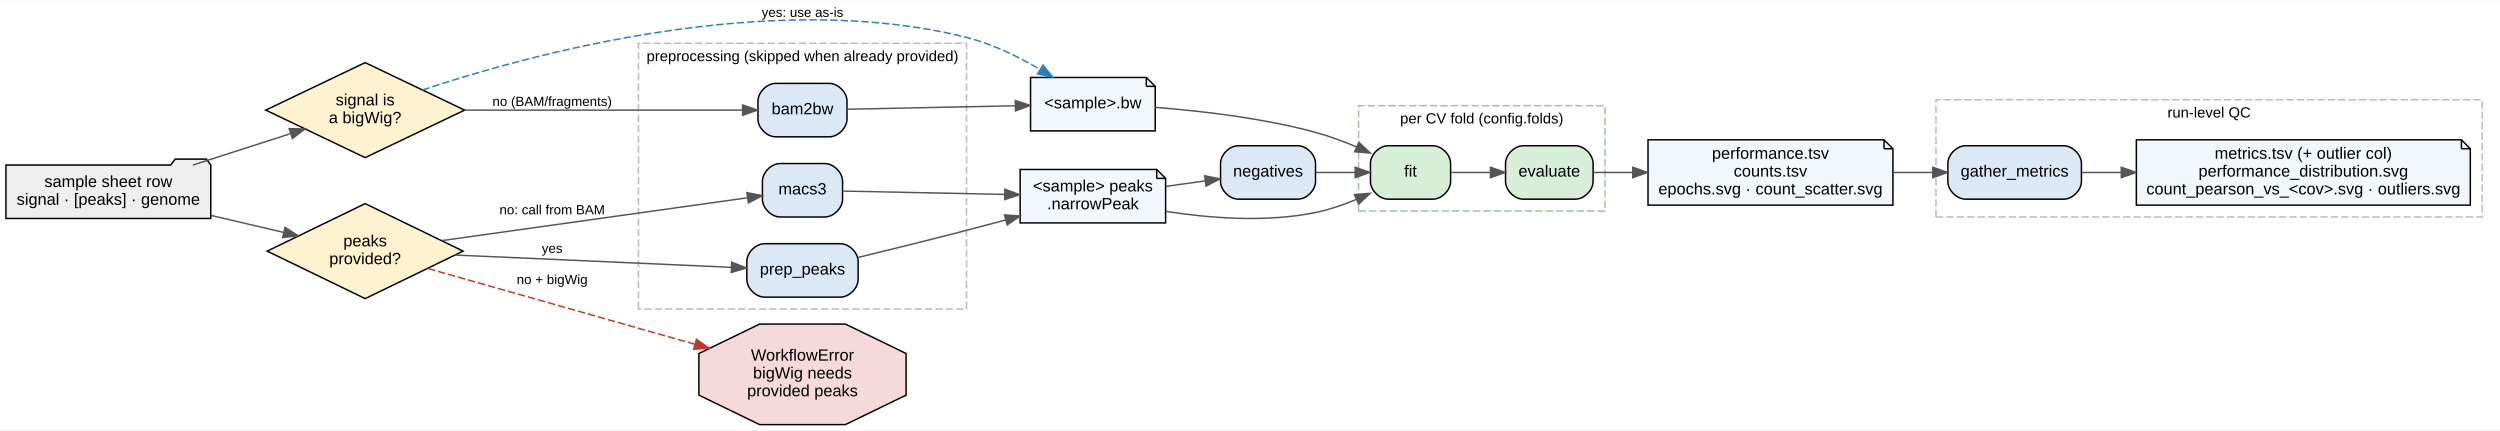
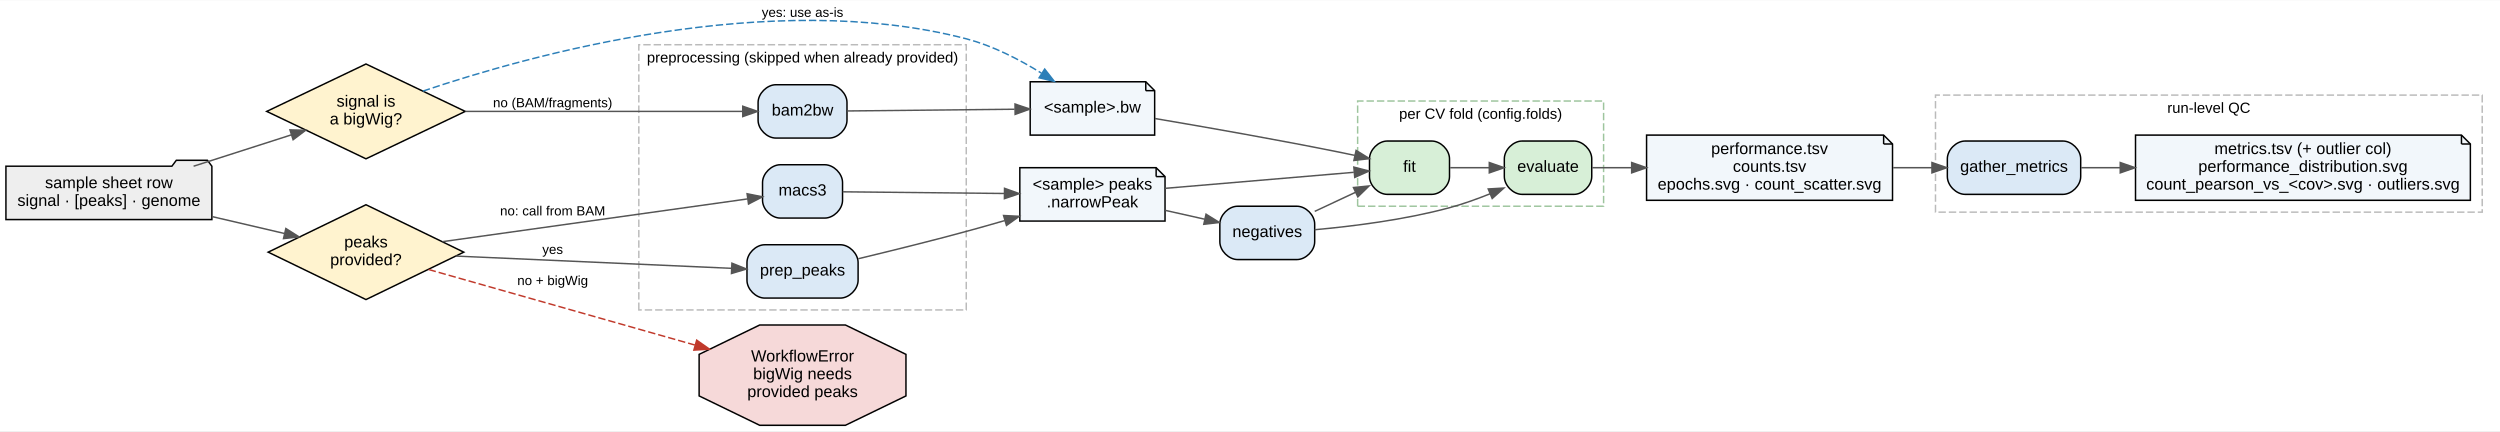
- <svg xmlns="http://www.w3.org/2000/svg" width="1684pt" height="290pt" viewBox="0.00 0.00 1684.30 289.68">
-   <g id="graph0" class="graph" transform="scale(1 1) rotate(0) translate(4 285.68)">
-     <polygon fill="white" stroke="transparent" points="-4,4 -4,-285.68 1680.3,-285.68 1680.3,4 -4,4" />
+ <svg xmlns="http://www.w3.org/2000/svg" width="1687pt" height="291pt" viewBox="0.00 0.00 1687.30 290.68">
+   <g id="graph0" class="graph" transform="scale(1 1) rotate(0) translate(4 286.68)">
+     <polygon fill="white" stroke="transparent" points="-4,4 -4,-286.68 1683.3,-286.68 1683.3,4 -4,4" />
    <g id="clust1" class="cluster">
-       <polygon fill="white" stroke="#bbbbbb" stroke-dasharray="5,2" points="426.15,-77.68 426.15,-256.68 647.15,-256.68 647.15,-77.68 426.15,-77.68" />
-       <text text-anchor="middle" x="536.65" y="-244.68" font-family="Arial" font-size="10.00">preprocessing (skipped when already provided)</text>
+       <polygon fill="white" stroke="#bbbbbb" stroke-dasharray="5,2" points="427.15,-77.68 427.15,-256.68 648.15,-256.68 648.15,-77.68 427.15,-77.68" />
+       <text text-anchor="middle" x="537.65" y="-244.68" font-family="Arial" font-size="10.00">preprocessing (skipped when already provided)</text>
    </g>
    <g id="clust2" class="cluster">
-       <polygon fill="white" stroke="#9ec59e" stroke-dasharray="5,2" points="911.3,-143.68 911.3,-214.68 1077.3,-214.68 1077.3,-143.68 911.3,-143.68" />
-       <text text-anchor="middle" x="994.3" y="-202.68" font-family="Arial" font-size="10.00">per CV fold (config.folds)</text>
+       <polygon fill="white" stroke="#9ec59e" stroke-dasharray="5,2" points="912.3,-147.68 912.3,-218.68 1078.3,-218.68 1078.3,-147.68 912.3,-147.68" />
+       <text text-anchor="middle" x="995.3" y="-206.68" font-family="Arial" font-size="10.00">per CV fold (config.folds)</text>
    </g>
    <g id="clust3" class="cluster">
-       <polygon fill="white" stroke="#bbbbbb" stroke-dasharray="5,2" points="1300.3,-139.68 1300.3,-218.68 1668.3,-218.68 1668.3,-139.68 1300.3,-139.68" />
-       <text text-anchor="middle" x="1484.3" y="-206.68" font-family="Arial" font-size="10.00">run-level QC</text>
+       <polygon fill="white" stroke="#bbbbbb" stroke-dasharray="5,2" points="1302.3,-143.68 1302.3,-222.68 1671.3,-222.68 1671.3,-143.68 1302.3,-143.68" />
+       <text text-anchor="middle" x="1486.8" y="-210.68" font-family="Arial" font-size="10.00">run-level QC</text>
    </g>
    <g id="node1" class="node">
-       <polygon fill="#eeeeee" stroke="black" points="138,-174.68 135,-178.68 114,-178.68 111,-174.68 0,-174.68 0,-138.68 138,-138.68 138,-174.68" />
-       <text text-anchor="middle" x="69" y="-159.88" font-family="Arial" font-size="11.00">sample sheet row</text>
-       <text text-anchor="middle" x="69" y="-147.88" font-family="Arial" font-size="11.00">signal · [peaks] · genome</text>
+       <polygon fill="#eeeeee" stroke="black" points="139,-174.68 136,-178.68 115,-178.68 112,-174.68 0,-174.68 0,-138.68 139,-138.68 139,-174.68" />
+       <text text-anchor="middle" x="69.5" y="-159.88" font-family="Arial" font-size="11.00">sample sheet row</text>
+       <text text-anchor="middle" x="69.5" y="-147.88" font-family="Arial" font-size="11.00">signal · [peaks] · genome</text>
    </g>
    <g id="node2" class="node">
-       <polygon fill="#fff3cf" stroke="black" points="242,-243.68 175,-211.68 242,-179.68 309,-211.68 242,-243.68" />
-       <text text-anchor="middle" x="242" y="-214.88" font-family="Arial" font-size="11.00">signal is</text>
-       <text text-anchor="middle" x="242" y="-202.88" font-family="Arial" font-size="11.00">a bigWig?</text>
+       <polygon fill="#fff3cf" stroke="black" points="243,-243.68 176,-211.68 243,-179.68 310,-211.68 243,-243.68" />
+       <text text-anchor="middle" x="243" y="-214.88" font-family="Arial" font-size="11.00">signal is</text>
+       <text text-anchor="middle" x="243" y="-202.88" font-family="Arial" font-size="11.00">a bigWig?</text>
    </g>
    <g id="edge1" class="edge">
-       <path fill="none" stroke="#555555" d="M125.99,-174.69C147.17,-181.5 171.1,-189.19 191.63,-195.8" />
-       <polygon fill="#555555" stroke="#555555" points="190.81,-199.21 201.4,-198.94 192.96,-192.55 190.81,-199.21" />
+       <path fill="none" stroke="#555555" d="M126.66,-174.69C147.99,-181.53 172.11,-189.26 192.76,-195.89" />
+       <polygon fill="#555555" stroke="#555555" points="191.7,-199.22 202.29,-198.94 193.83,-192.55 191.7,-199.22" />
    </g>
    <g id="node3" class="node">
-       <polygon fill="#fff3cf" stroke="black" points="242,-148.68 176,-116.68 242,-84.68 308,-116.68 242,-148.68" />
-       <text text-anchor="middle" x="242" y="-119.88" font-family="Arial" font-size="11.00">peaks</text>
-       <text text-anchor="middle" x="242" y="-107.88" font-family="Arial" font-size="11.00">provided?</text>
+       <polygon fill="#fff3cf" stroke="black" points="243,-148.68 177,-116.68 243,-84.68 309,-116.68 243,-148.68" />
+       <text text-anchor="middle" x="243" y="-119.88" font-family="Arial" font-size="11.00">peaks</text>
+       <text text-anchor="middle" x="243" y="-107.88" font-family="Arial" font-size="11.00">provided?</text>
    </g>
    <g id="edge5" class="edge">
-       <path fill="none" stroke="#555555" d="M138.08,-140.75C154.35,-136.95 171.5,-132.93 187.04,-129.3" />
-       <polygon fill="#555555" stroke="#555555" points="188.05,-132.66 196.99,-126.97 186.46,-125.84 188.05,-132.66" />
+       <path fill="none" stroke="#555555" d="M139.27,-140.64C155.47,-136.86 172.52,-132.88 187.97,-129.28" />
+       <polygon fill="#555555" stroke="#555555" points="188.93,-132.65 197.87,-126.97 187.34,-125.83 188.93,-132.65" />
    </g>
    <g id="node4" class="node">
-       <path fill="#dbe9f6" stroke="black" d="M554.65,-229.68C554.65,-229.68 518.65,-229.68 518.65,-229.68 512.65,-229.68 506.65,-223.68 506.65,-217.68 506.65,-217.68 506.65,-205.68 506.65,-205.68 506.65,-199.68 512.65,-193.68 518.65,-193.68 518.65,-193.68 554.65,-193.68 554.65,-193.68 560.65,-193.68 566.65,-199.68 566.65,-205.68 566.65,-205.68 566.65,-217.68 566.65,-217.68 566.65,-223.68 560.65,-229.68 554.65,-229.68" />
-       <text text-anchor="middle" x="536.65" y="-208.88" font-family="Arial" font-size="11.00">bam2bw</text>
+       <path fill="#dbe9f6" stroke="black" d="M555.65,-229.68C555.65,-229.68 519.65,-229.68 519.65,-229.68 513.65,-229.68 507.65,-223.68 507.65,-217.68 507.65,-217.68 507.65,-205.68 507.65,-205.68 507.65,-199.68 513.65,-193.68 519.65,-193.68 519.65,-193.68 555.65,-193.68 555.65,-193.68 561.65,-193.68 567.65,-199.68 567.65,-205.68 567.65,-205.68 567.65,-217.68 567.65,-217.68 567.65,-223.68 561.65,-229.68 555.65,-229.68" />
+       <text text-anchor="middle" x="537.65" y="-208.88" font-family="Arial" font-size="11.00">bam2bw</text>
    </g>
    <g id="edge2" class="edge">
-       <path fill="none" stroke="#555555" d="M309.04,-211.68C366.56,-211.68 448.05,-211.68 496.02,-211.68" />
-       <polygon fill="#555555" stroke="#555555" points="496.3,-215.18 506.3,-211.68 496.3,-208.18 496.3,-215.18" />
-       <text text-anchor="middle" x="368" y="-214.48" font-family="Arial" font-size="9.00">no (BAM/fragments)</text>
+       <path fill="none" stroke="#555555" d="M310.04,-211.68C367.56,-211.68 449.05,-211.68 497.02,-211.68" />
+       <polygon fill="#555555" stroke="#555555" points="497.3,-215.18 507.3,-211.68 497.3,-208.18 497.3,-215.18" />
+       <text text-anchor="middle" x="369" y="-214.48" font-family="Arial" font-size="9.00">no (BAM/fragments)</text>
    </g>
    <g id="node7" class="node">
-       <polygon fill="#f2f7fb" stroke="black" points="768.3,-233.68 690.3,-233.68 690.3,-197.68 774.3,-197.68 774.3,-227.68 768.3,-233.68" />
-       <polyline fill="none" stroke="black" points="768.3,-233.68 768.3,-227.68 " />
-       <polyline fill="none" stroke="black" points="774.3,-227.68 768.3,-227.68 " />
-       <text text-anchor="middle" x="732.3" y="-212.88" font-family="Arial" font-size="11.00">&lt;sample&gt;.bw</text>
+       <polygon fill="#f2f7fb" stroke="black" points="769.3,-231.68 691.3,-231.68 691.3,-195.68 775.3,-195.68 775.3,-225.68 769.3,-231.68" />
+       <polyline fill="none" stroke="black" points="769.3,-231.68 769.3,-225.68 " />
+       <polyline fill="none" stroke="black" points="775.3,-225.68 769.3,-225.68 " />
+       <text text-anchor="middle" x="733.3" y="-210.88" font-family="Arial" font-size="11.00">&lt;sample&gt;.bw</text>
    </g>
    <g id="edge4" class="edge">
-       <path fill="none" stroke="#2c7fb8" stroke-dasharray="5,2" d="M280.62,-225.24C352.74,-249.26 515,-293.79 647.15,-260.68 664.45,-256.34 682.08,-247.69 696.7,-239.13" />
-       <polygon fill="#2c7fb8" stroke="#2c7fb8" points="698.67,-242.03 705.39,-233.84 695.03,-236.05 698.67,-242.03" />
-       <text text-anchor="middle" x="536.65" y="-274.48" font-family="Arial" font-size="9.00">yes: use as-is</text>
+       <path fill="none" stroke="#2c7fb8" stroke-dasharray="5,2" d="M281.4,-225.36C353.47,-249.74 516.14,-295.04 648.15,-260.68 665.98,-256.03 684.05,-246.69 698.84,-237.54" />
+       <polygon fill="#2c7fb8" stroke="#2c7fb8" points="701.08,-240.26 707.6,-231.92 697.3,-234.37 701.08,-240.26" />
+       <text text-anchor="middle" x="537.65" y="-275.48" font-family="Arial" font-size="9.00">yes: use as-is</text>
    </g>
    <g id="node5" class="node">
-       <path fill="#dbe9f6" stroke="black" d="M551.65,-175.68C551.65,-175.68 521.65,-175.68 521.65,-175.68 515.65,-175.68 509.65,-169.68 509.65,-163.68 509.65,-163.68 509.65,-151.68 509.65,-151.68 509.65,-145.68 515.65,-139.68 521.65,-139.68 521.65,-139.68 551.65,-139.68 551.65,-139.68 557.65,-139.68 563.65,-145.68 563.65,-151.68 563.65,-151.68 563.65,-163.68 563.65,-163.68 563.65,-169.68 557.65,-175.68 551.65,-175.68" />
-       <text text-anchor="middle" x="536.65" y="-154.88" font-family="Arial" font-size="11.00">macs3</text>
+       <path fill="#dbe9f6" stroke="black" d="M552.65,-175.68C552.65,-175.68 522.65,-175.68 522.65,-175.68 516.65,-175.68 510.65,-169.68 510.65,-163.68 510.65,-163.68 510.65,-151.68 510.65,-151.68 510.65,-145.68 516.65,-139.68 522.65,-139.68 522.65,-139.68 552.65,-139.68 552.65,-139.68 558.65,-139.68 564.65,-145.68 564.65,-151.68 564.65,-151.68 564.65,-163.68 564.65,-163.68 564.65,-169.68 558.65,-175.68 552.65,-175.68" />
+       <text text-anchor="middle" x="537.65" y="-154.88" font-family="Arial" font-size="11.00">macs3</text>
    </g>
    <g id="edge8" class="edge">
-       <path fill="none" stroke="#555555" d="M293.64,-123.77C352.41,-132 447.86,-145.38 499.57,-152.62" />
-       <polygon fill="#555555" stroke="#555555" points="499.22,-156.11 509.61,-154.03 500.2,-149.17 499.22,-156.11" />
-       <text text-anchor="middle" x="368" y="-141.48" font-family="Arial" font-size="9.00">no: call from BAM</text>
+       <path fill="none" stroke="#555555" d="M294.64,-123.77C353.41,-132 448.86,-145.38 500.57,-152.62" />
+       <polygon fill="#555555" stroke="#555555" points="500.22,-156.11 510.61,-154.03 501.2,-149.17 500.22,-156.11" />
+       <text text-anchor="middle" x="369" y="-141.48" font-family="Arial" font-size="9.00">no: call from BAM</text>
    </g>
    <g id="node6" class="node">
-       <path fill="#dbe9f6" stroke="black" d="M562.15,-121.68C562.15,-121.68 511.15,-121.68 511.15,-121.68 505.15,-121.68 499.15,-115.68 499.15,-109.68 499.15,-109.68 499.15,-97.68 499.15,-97.68 499.15,-91.68 505.15,-85.68 511.15,-85.68 511.15,-85.68 562.15,-85.68 562.15,-85.68 568.15,-85.68 574.15,-91.68 574.15,-97.68 574.15,-97.68 574.15,-109.68 574.15,-109.68 574.15,-115.68 568.15,-121.68 562.15,-121.68" />
-       <text text-anchor="middle" x="536.65" y="-100.88" font-family="Arial" font-size="11.00">prep_peaks</text>
+       <path fill="#dbe9f6" stroke="black" d="M563.15,-121.68C563.15,-121.68 512.15,-121.68 512.15,-121.68 506.15,-121.68 500.15,-115.68 500.15,-109.68 500.15,-109.68 500.15,-97.68 500.15,-97.68 500.15,-91.68 506.15,-85.68 512.15,-85.68 512.15,-85.68 563.15,-85.68 563.15,-85.68 569.15,-85.68 575.15,-91.68 575.15,-97.68 575.15,-97.68 575.15,-109.68 575.15,-109.68 575.15,-115.68 569.15,-121.68 563.15,-121.68" />
+       <text text-anchor="middle" x="537.65" y="-100.88" font-family="Arial" font-size="11.00">prep_peaks</text>
    </g>
    <g id="edge6" class="edge">
-       <path fill="none" stroke="#555555" d="M302.57,-114.03C357.61,-111.58 438.27,-108 488.82,-105.76" />
-       <polygon fill="#555555" stroke="#555555" points="488.99,-109.25 498.83,-105.31 488.68,-102.26 488.99,-109.25" />
-       <text text-anchor="middle" x="368" y="-115.48" font-family="Arial" font-size="9.00">yes</text>
+       <path fill="none" stroke="#555555" d="M303.57,-114.03C358.61,-111.58 439.27,-108 489.82,-105.76" />
+       <polygon fill="#555555" stroke="#555555" points="489.99,-109.25 499.83,-105.31 489.68,-102.26 489.99,-109.25" />
+       <text text-anchor="middle" x="369" y="-115.48" font-family="Arial" font-size="9.00">yes</text>
    </g>
    <g id="node9" class="node">
-       <polygon fill="#f6d9d9" stroke="black" points="606.45,-19.65 606.45,-47.7 565.56,-67.53 507.74,-67.53 466.85,-47.7 466.85,-19.65 507.74,0.18 565.56,0.18 606.45,-19.65" />
-       <text text-anchor="middle" x="536.65" y="-42.88" font-family="Arial" font-size="11.00">WorkflowError</text>
-       <text text-anchor="middle" x="536.65" y="-30.88" font-family="Arial" font-size="11.00">bigWig needs</text>
-       <text text-anchor="middle" x="536.65" y="-18.88" font-family="Arial" font-size="11.00">provided peaks</text>
+       <polygon fill="#f6d9d9" stroke="black" points="607.45,-19.65 607.45,-47.7 566.56,-67.53 508.74,-67.53 467.85,-47.7 467.85,-19.65 508.74,0.18 566.56,0.18 607.45,-19.65" />
+       <text text-anchor="middle" x="537.65" y="-42.88" font-family="Arial" font-size="11.00">WorkflowError</text>
+       <text text-anchor="middle" x="537.65" y="-30.88" font-family="Arial" font-size="11.00">bigWig needs</text>
+       <text text-anchor="middle" x="537.65" y="-18.88" font-family="Arial" font-size="11.00">provided peaks</text>
    </g>
    <g id="edge10" class="edge">
-       <path fill="none" stroke="#c0392b" stroke-dasharray="5,2" d="M284.31,-104.96C330.9,-91.74 407.53,-70.01 463.95,-54.01" />
-       <polygon fill="#c0392b" stroke="#c0392b" points="465.21,-57.29 473.88,-51.19 463.3,-50.56 465.21,-57.29" />
-       <text text-anchor="middle" x="368" y="-94.48" font-family="Arial" font-size="9.00">no + bigWig</text>
+       <path fill="none" stroke="#c0392b" stroke-dasharray="5,2" d="M285.31,-104.96C331.9,-91.74 408.53,-70.01 464.95,-54.01" />
+       <polygon fill="#c0392b" stroke="#c0392b" points="466.21,-57.29 474.88,-51.19 464.3,-50.56 466.21,-57.29" />
+       <text text-anchor="middle" x="369" y="-94.48" font-family="Arial" font-size="9.00">no + bigWig</text>
    </g>
    <g id="edge3" class="edge">
-       <path fill="none" stroke="#555555" d="M567.06,-212.28C596.91,-212.9 643.74,-213.87 679.77,-214.61" />
-       <polygon fill="#555555" stroke="#555555" points="680.02,-218.12 690.09,-214.83 680.17,-211.12 680.02,-218.12" />
+       <path fill="none" stroke="#555555" d="M568.06,-211.98C597.91,-212.29 644.74,-212.77 680.77,-213.14" />
+       <polygon fill="#555555" stroke="#555555" points="681.06,-216.65 691.09,-213.25 681.13,-209.65 681.06,-216.65" />
    </g>
    <g id="node8" class="node">
-       <polygon fill="#f2f7fb" stroke="black" points="775.3,-171.68 683.3,-171.68 683.3,-135.68 781.3,-135.68 781.3,-165.68 775.3,-171.68" />
-       <polyline fill="none" stroke="black" points="775.3,-171.68 775.3,-165.68 " />
-       <polyline fill="none" stroke="black" points="781.3,-165.68 775.3,-165.68 " />
-       <text text-anchor="middle" x="732.3" y="-156.88" font-family="Arial" font-size="11.00">&lt;sample&gt; peaks</text>
-       <text text-anchor="middle" x="732.3" y="-144.88" font-family="Arial" font-size="11.00">.narrowPeak</text>
+       <polygon fill="#f2f7fb" stroke="black" points="776.3,-173.68 684.3,-173.68 684.3,-137.68 782.3,-137.68 782.3,-167.68 776.3,-173.68" />
+       <polyline fill="none" stroke="black" points="776.3,-173.68 776.3,-167.68 " />
+       <polyline fill="none" stroke="black" points="782.3,-167.68 776.3,-167.68 " />
+       <text text-anchor="middle" x="733.3" y="-158.88" font-family="Arial" font-size="11.00">&lt;sample&gt; peaks</text>
+       <text text-anchor="middle" x="733.3" y="-146.88" font-family="Arial" font-size="11.00">.narrowPeak</text>
    </g>
    <g id="edge9" class="edge">
-       <path fill="none" stroke="#555555" d="M563.76,-157.14C591.6,-156.56 636.59,-155.63 672.93,-154.88" />
-       <polygon fill="#555555" stroke="#555555" points="673.01,-158.38 682.94,-154.68 672.87,-151.38 673.01,-158.38" />
+       <path fill="none" stroke="#555555" d="M564.76,-157.41C592.6,-157.12 637.59,-156.65 673.93,-156.28" />
+       <polygon fill="#555555" stroke="#555555" points="673.97,-159.78 683.94,-156.18 673.9,-152.78 673.97,-159.78" />
    </g>
    <g id="edge7" class="edge">
-       <path fill="none" stroke="#555555" d="M574.21,-112.45C595.52,-117.62 622.89,-124.37 647.15,-130.68 655.67,-132.89 664.66,-135.29 673.46,-137.66" />
-       <polygon fill="#555555" stroke="#555555" points="672.73,-141.09 683.29,-140.33 674.56,-134.33 672.73,-141.09" />
+       <path fill="none" stroke="#555555" d="M575.26,-112.25C596.59,-117.36 623.96,-124.11 648.15,-130.68 656.59,-132.97 665.48,-135.49 674.18,-138.02" />
+       <polygon fill="#555555" stroke="#555555" points="673.32,-141.42 683.91,-140.88 675.3,-134.7 673.32,-141.42" />
    </g>
    <g id="node11" class="node">
-       <path fill="#d7efd7" stroke="black" d="M961.3,-187.68C961.3,-187.68 931.3,-187.68 931.3,-187.68 925.3,-187.68 919.3,-181.68 919.3,-175.68 919.3,-175.68 919.3,-163.68 919.3,-163.68 919.3,-157.68 925.3,-151.68 931.3,-151.68 931.3,-151.68 961.3,-151.68 961.3,-151.68 967.3,-151.68 973.3,-157.68 973.3,-163.68 973.3,-163.68 973.3,-175.68 973.3,-175.68 973.3,-181.68 967.3,-187.68 961.3,-187.68" />
-       <text text-anchor="middle" x="946.3" y="-166.88" font-family="Arial" font-size="11.00">fit</text>
+       <path fill="#d7efd7" stroke="black" d="M962.3,-191.68C962.3,-191.68 932.3,-191.68 932.3,-191.68 926.3,-191.68 920.3,-185.68 920.3,-179.68 920.3,-179.68 920.3,-167.68 920.3,-167.68 920.3,-161.68 926.3,-155.68 932.3,-155.68 932.3,-155.68 962.3,-155.68 962.3,-155.68 968.3,-155.68 974.3,-161.68 974.3,-167.68 974.3,-167.68 974.3,-179.68 974.3,-179.68 974.3,-185.68 968.3,-191.68 962.3,-191.68" />
+       <text text-anchor="middle" x="947.3" y="-170.88" font-family="Arial" font-size="11.00">fit</text>
    </g>
    <g id="edge12" class="edge">
-       <path fill="none" stroke="#555555" d="M774.37,-213.52C804.63,-211.19 846.57,-206.41 882.3,-196.68 891.49,-194.17 901.09,-190.6 909.95,-186.86" />
-       <polygon fill="#555555" stroke="#555555" points="911.47,-190.02 919.21,-182.79 908.65,-183.61 911.47,-190.02" />
+       <path fill="none" stroke="#555555" d="M775.48,-206.87C809.55,-201.12 859.18,-192.42 902.3,-183.68 904.94,-183.14 907.67,-182.57 910.41,-181.98" />
+       <polygon fill="#555555" stroke="#555555" points="911.27,-185.37 920.28,-179.8 909.76,-178.54 911.27,-185.37" />
    </g>
    <g id="node10" class="node">
-       <path fill="#dbe9f6" stroke="black" d="M870.3,-187.68C870.3,-187.68 830.3,-187.68 830.3,-187.68 824.3,-187.68 818.3,-181.68 818.3,-175.68 818.3,-175.68 818.3,-163.68 818.3,-163.68 818.3,-157.68 824.3,-151.68 830.3,-151.68 830.3,-151.68 870.3,-151.68 870.3,-151.68 876.3,-151.68 882.3,-157.68 882.3,-163.68 882.3,-163.68 882.3,-175.68 882.3,-175.68 882.3,-181.68 876.3,-187.68 870.3,-187.68" />
-       <text text-anchor="middle" x="850.3" y="-166.88" font-family="Arial" font-size="11.00">negatives</text>
+       <path fill="#dbe9f6" stroke="black" d="M871.3,-147.68C871.3,-147.68 831.3,-147.68 831.3,-147.68 825.3,-147.68 819.3,-141.68 819.3,-135.68 819.3,-135.68 819.3,-123.68 819.3,-123.68 819.3,-117.68 825.3,-111.68 831.3,-111.68 831.3,-111.68 871.3,-111.68 871.3,-111.68 877.3,-111.68 883.3,-117.68 883.3,-123.68 883.3,-123.68 883.3,-135.68 883.3,-135.68 883.3,-141.68 877.3,-147.68 871.3,-147.68" />
+       <text text-anchor="middle" x="851.3" y="-126.88" font-family="Arial" font-size="11.00">negatives</text>
    </g>
    <g id="edge11" class="edge">
-       <path fill="none" stroke="#555555" d="M781.48,-160.32C790.25,-161.53 799.32,-162.78 807.86,-163.96" />
-       <polygon fill="#555555" stroke="#555555" points="807.59,-167.46 817.97,-165.36 808.54,-160.52 807.59,-167.46" />
+       <path fill="none" stroke="#555555" d="M782.48,-144.88C791.34,-142.89 800.52,-140.83 809.14,-138.9" />
+       <polygon fill="#555555" stroke="#555555" points="809.98,-142.3 818.97,-136.7 808.45,-135.47 809.98,-142.3" />
    </g>
    <g id="edge13" class="edge">
-       <path fill="none" stroke="#555555" d="M781.37,-143.48C810.77,-138.88 849.01,-135.84 882.3,-142.68 891.54,-144.57 901.11,-147.89 909.9,-151.56" />
-       <polygon fill="#555555" stroke="#555555" points="908.54,-154.78 919.1,-155.63 911.37,-148.38 908.54,-154.78" />
+       <path fill="none" stroke="#555555" d="M782.4,-159.76C821.04,-163.04 874.48,-167.58 909.7,-170.57" />
+       <polygon fill="#555555" stroke="#555555" points="909.74,-174.09 920,-171.44 910.34,-167.11 909.74,-174.09" />
    </g>
    <g id="edge14" class="edge">
-       <path fill="none" stroke="#555555" d="M882.34,-169.68C890.87,-169.68 900.2,-169.68 909,-169.68" />
-       <polygon fill="#555555" stroke="#555555" points="909.01,-173.18 919.01,-169.68 909.01,-166.18 909.01,-173.18" />
+       <path fill="none" stroke="#555555" d="M883.34,-144.21C892.15,-148.33 901.81,-152.85 910.86,-157.09" />
+       <polygon fill="#555555" stroke="#555555" points="909.47,-160.3 920.01,-161.37 912.43,-153.96 909.47,-160.3" />
    </g>
    <g id="node12" class="node">
-       <path fill="#d7efd7" stroke="black" d="M1057.3,-187.68C1057.3,-187.68 1022.3,-187.68 1022.3,-187.68 1016.3,-187.68 1010.3,-181.68 1010.3,-175.68 1010.3,-175.68 1010.3,-163.68 1010.3,-163.68 1010.3,-157.68 1016.3,-151.68 1022.3,-151.68 1022.3,-151.68 1057.3,-151.68 1057.3,-151.68 1063.3,-151.68 1069.3,-157.68 1069.3,-163.68 1069.3,-163.68 1069.3,-175.68 1069.3,-175.68 1069.3,-181.68 1063.3,-187.68 1057.3,-187.68" />
-       <text text-anchor="middle" x="1039.8" y="-166.88" font-family="Arial" font-size="11.00">evaluate</text>
+       <path fill="#d7efd7" stroke="black" d="M1058.3,-191.68C1058.3,-191.68 1023.3,-191.68 1023.3,-191.68 1017.3,-191.68 1011.3,-185.68 1011.3,-179.68 1011.3,-179.68 1011.3,-167.68 1011.3,-167.68 1011.3,-161.68 1017.3,-155.68 1023.3,-155.68 1023.3,-155.68 1058.3,-155.68 1058.3,-155.68 1064.3,-155.68 1070.3,-161.68 1070.3,-167.68 1070.3,-167.68 1070.3,-179.68 1070.3,-179.68 1070.3,-185.68 1064.3,-191.68 1058.3,-191.68" />
+       <text text-anchor="middle" x="1040.8" y="-170.88" font-family="Arial" font-size="11.00">evaluate</text>
    </g>
    <g id="edge15" class="edge">
-       <path fill="none" stroke="#555555" d="M973.76,-169.68C981.96,-169.68 991.16,-169.68 1000.01,-169.68" />
-       <polygon fill="#555555" stroke="#555555" points="1000.15,-173.18 1010.15,-169.68 1000.15,-166.18 1000.15,-173.18" />
+       <path fill="none" stroke="#555555" d="M883.31,-131.82C908.23,-134.07 943.96,-138.45 974.3,-146.68 983.36,-149.13 992.85,-152.53 1001.7,-156.08" />
+       <polygon fill="#555555" stroke="#555555" points="1000.42,-159.34 1011,-159.96 1003.12,-152.88 1000.42,-159.34" />
+     </g>
+     <g id="edge16" class="edge">
+       <path fill="none" stroke="#555555" d="M974.76,-173.68C982.96,-173.68 992.16,-173.68 1001.01,-173.68" />
+       <polygon fill="#555555" stroke="#555555" points="1001.15,-177.18 1011.15,-173.68 1001.15,-170.18 1001.15,-177.18" />
    </g>
    <g id="node13" class="node">
-       <polygon fill="#f2f7fb" stroke="black" points="1265.3,-191.68 1106.3,-191.68 1106.3,-147.68 1271.3,-147.68 1271.3,-185.68 1265.3,-191.68" />
-       <polyline fill="none" stroke="black" points="1265.3,-191.68 1265.3,-185.68 " />
-       <polyline fill="none" stroke="black" points="1271.3,-185.68 1265.3,-185.68 " />
-       <text text-anchor="middle" x="1188.8" y="-178.88" font-family="Arial" font-size="11.00">performance.tsv</text>
-       <text text-anchor="middle" x="1188.8" y="-166.88" font-family="Arial" font-size="11.00">counts.tsv</text>
-       <text text-anchor="middle" x="1188.8" y="-154.88" font-family="Arial" font-size="11.00">epochs.svg · count_scatter.svg</text>
+       <polygon fill="#f2f7fb" stroke="black" points="1267.3,-195.68 1107.3,-195.68 1107.3,-151.68 1273.3,-151.68 1273.3,-189.68 1267.3,-195.68" />
+       <polyline fill="none" stroke="black" points="1267.3,-195.68 1267.3,-189.68 " />
+       <polyline fill="none" stroke="black" points="1273.3,-189.68 1267.3,-189.68 " />
+       <text text-anchor="middle" x="1190.3" y="-182.88" font-family="Arial" font-size="11.00">performance.tsv</text>
+       <text text-anchor="middle" x="1190.3" y="-170.88" font-family="Arial" font-size="11.00">counts.tsv</text>
+       <text text-anchor="middle" x="1190.3" y="-158.88" font-family="Arial" font-size="11.00">epochs.svg · count_scatter.svg</text>
    </g>
-     <g id="edge16" class="edge">
-       <path fill="none" stroke="#555555" d="M1069.49,-169.68C1077.43,-169.68 1086.49,-169.68 1095.99,-169.68" />
-       <polygon fill="#555555" stroke="#555555" points="1096.02,-173.18 1106.02,-169.68 1096.02,-166.18 1096.02,-173.18" />
+     <g id="edge17" class="edge">
+       <path fill="none" stroke="#555555" d="M1070.59,-173.68C1078.55,-173.68 1087.65,-173.68 1097.18,-173.68" />
+       <polygon fill="#555555" stroke="#555555" points="1097.24,-177.18 1107.24,-173.68 1097.24,-170.18 1097.24,-177.18" />
    </g>
    <g id="node14" class="node">
-       <path fill="#dbe9f6" stroke="black" d="M1386.3,-187.68C1386.3,-187.68 1320.3,-187.68 1320.3,-187.68 1314.3,-187.68 1308.3,-181.68 1308.3,-175.68 1308.3,-175.68 1308.3,-163.68 1308.3,-163.68 1308.3,-157.68 1314.3,-151.68 1320.3,-151.68 1320.3,-151.68 1386.3,-151.68 1386.3,-151.68 1392.3,-151.68 1398.3,-157.68 1398.3,-163.68 1398.3,-163.68 1398.3,-175.68 1398.3,-175.68 1398.3,-181.68 1392.3,-187.68 1386.3,-187.68" />
-       <text text-anchor="middle" x="1353.3" y="-166.88" font-family="Arial" font-size="11.00">gather_metrics</text>
+       <path fill="#dbe9f6" stroke="black" d="M1388.3,-191.68C1388.3,-191.68 1322.3,-191.68 1322.3,-191.68 1316.3,-191.68 1310.3,-185.68 1310.3,-179.68 1310.3,-179.68 1310.3,-167.68 1310.3,-167.68 1310.3,-161.68 1316.3,-155.68 1322.3,-155.68 1322.3,-155.68 1388.3,-155.68 1388.3,-155.68 1394.3,-155.68 1400.3,-161.68 1400.3,-167.68 1400.3,-167.68 1400.3,-179.68 1400.3,-179.68 1400.3,-185.68 1394.3,-191.68 1388.3,-191.68" />
+       <text text-anchor="middle" x="1355.3" y="-170.88" font-family="Arial" font-size="11.00">gather_metrics</text>
    </g>
-     <g id="edge17" class="edge">
-       <path fill="none" stroke="#555555" d="M1271.52,-169.68C1280.51,-169.68 1289.5,-169.68 1298.03,-169.68" />
-       <polygon fill="#555555" stroke="#555555" points="1298.19,-173.18 1308.19,-169.68 1298.19,-166.18 1298.19,-173.18" />
+     <g id="edge18" class="edge">
+       <path fill="none" stroke="#555555" d="M1273.75,-173.68C1282.62,-173.68 1291.48,-173.68 1299.9,-173.68" />
+       <polygon fill="#555555" stroke="#555555" points="1299.92,-177.18 1309.92,-173.68 1299.92,-170.18 1299.92,-177.18" />
    </g>
    <g id="node15" class="node">
-       <polygon fill="#f2f7fb" stroke="black" points="1654.3,-191.68 1435.3,-191.68 1435.3,-147.68 1660.3,-147.68 1660.3,-185.68 1654.3,-191.68" />
-       <polyline fill="none" stroke="black" points="1654.3,-191.68 1654.3,-185.68 " />
-       <polyline fill="none" stroke="black" points="1660.3,-185.68 1654.3,-185.68 " />
-       <text text-anchor="middle" x="1547.8" y="-178.88" font-family="Arial" font-size="11.00">metrics.tsv (+ outlier col)</text>
-       <text text-anchor="middle" x="1547.8" y="-166.88" font-family="Arial" font-size="11.00">performance_distribution.svg</text>
-       <text text-anchor="middle" x="1547.8" y="-154.88" font-family="Arial" font-size="11.00">count_pearson_vs_&lt;cov&gt;.svg · outliers.svg</text>
+       <polygon fill="#f2f7fb" stroke="black" points="1657.3,-195.68 1437.3,-195.68 1437.3,-151.68 1663.3,-151.68 1663.3,-189.68 1657.3,-195.68" />
+       <polyline fill="none" stroke="black" points="1657.3,-195.68 1657.3,-189.68 " />
+       <polyline fill="none" stroke="black" points="1663.3,-189.68 1657.3,-189.68 " />
+       <text text-anchor="middle" x="1550.3" y="-182.88" font-family="Arial" font-size="11.00">metrics.tsv (+ outlier col)</text>
+       <text text-anchor="middle" x="1550.3" y="-170.88" font-family="Arial" font-size="11.00">performance_distribution.svg</text>
+       <text text-anchor="middle" x="1550.3" y="-158.88" font-family="Arial" font-size="11.00">count_pearson_vs_&lt;cov&gt;.svg · outliers.svg</text>
    </g>
-     <g id="edge18" class="edge">
-       <path fill="none" stroke="#555555" d="M1398.46,-169.68C1406.69,-169.68 1415.65,-169.68 1424.96,-169.68" />
-       <polygon fill="#555555" stroke="#555555" points="1425.17,-173.18 1435.17,-169.68 1425.17,-166.18 1425.17,-173.18" />
+     <g id="edge19" class="edge">
+       <path fill="none" stroke="#555555" d="M1400.57,-173.68C1408.75,-173.68 1417.64,-173.68 1426.87,-173.68" />
+       <polygon fill="#555555" stroke="#555555" points="1427,-177.18 1437,-173.68 1427,-170.18 1427,-177.18" />
    </g>
  </g>
</svg>
